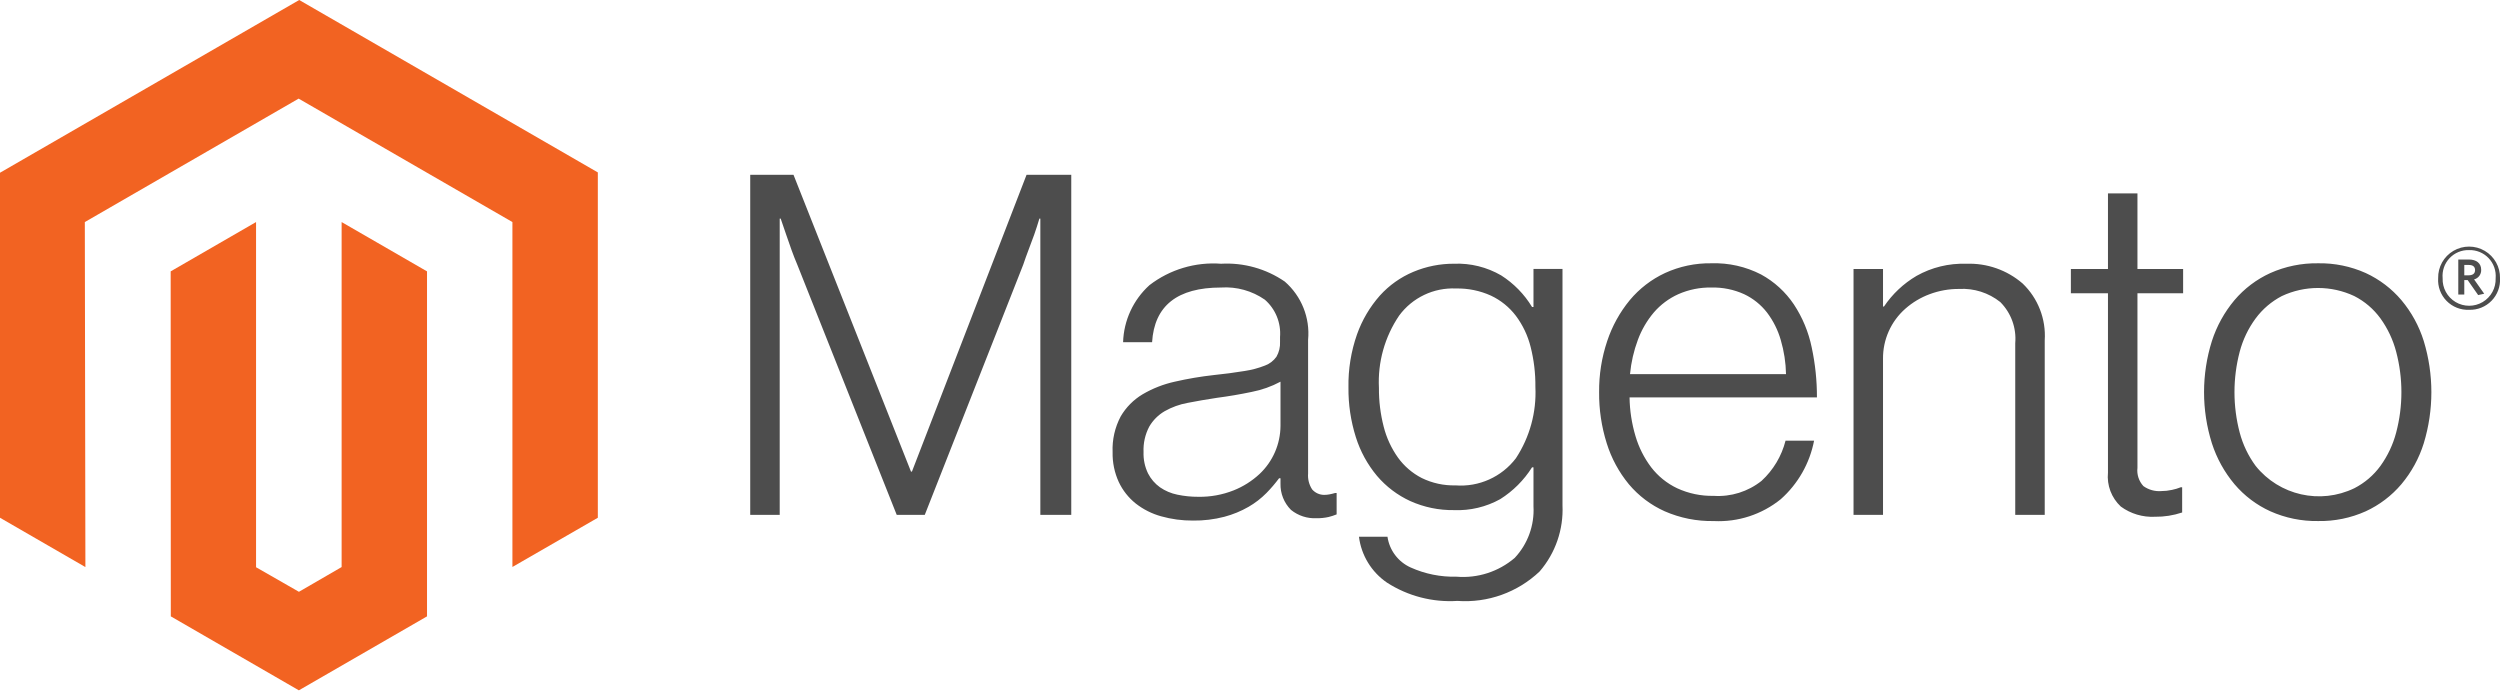
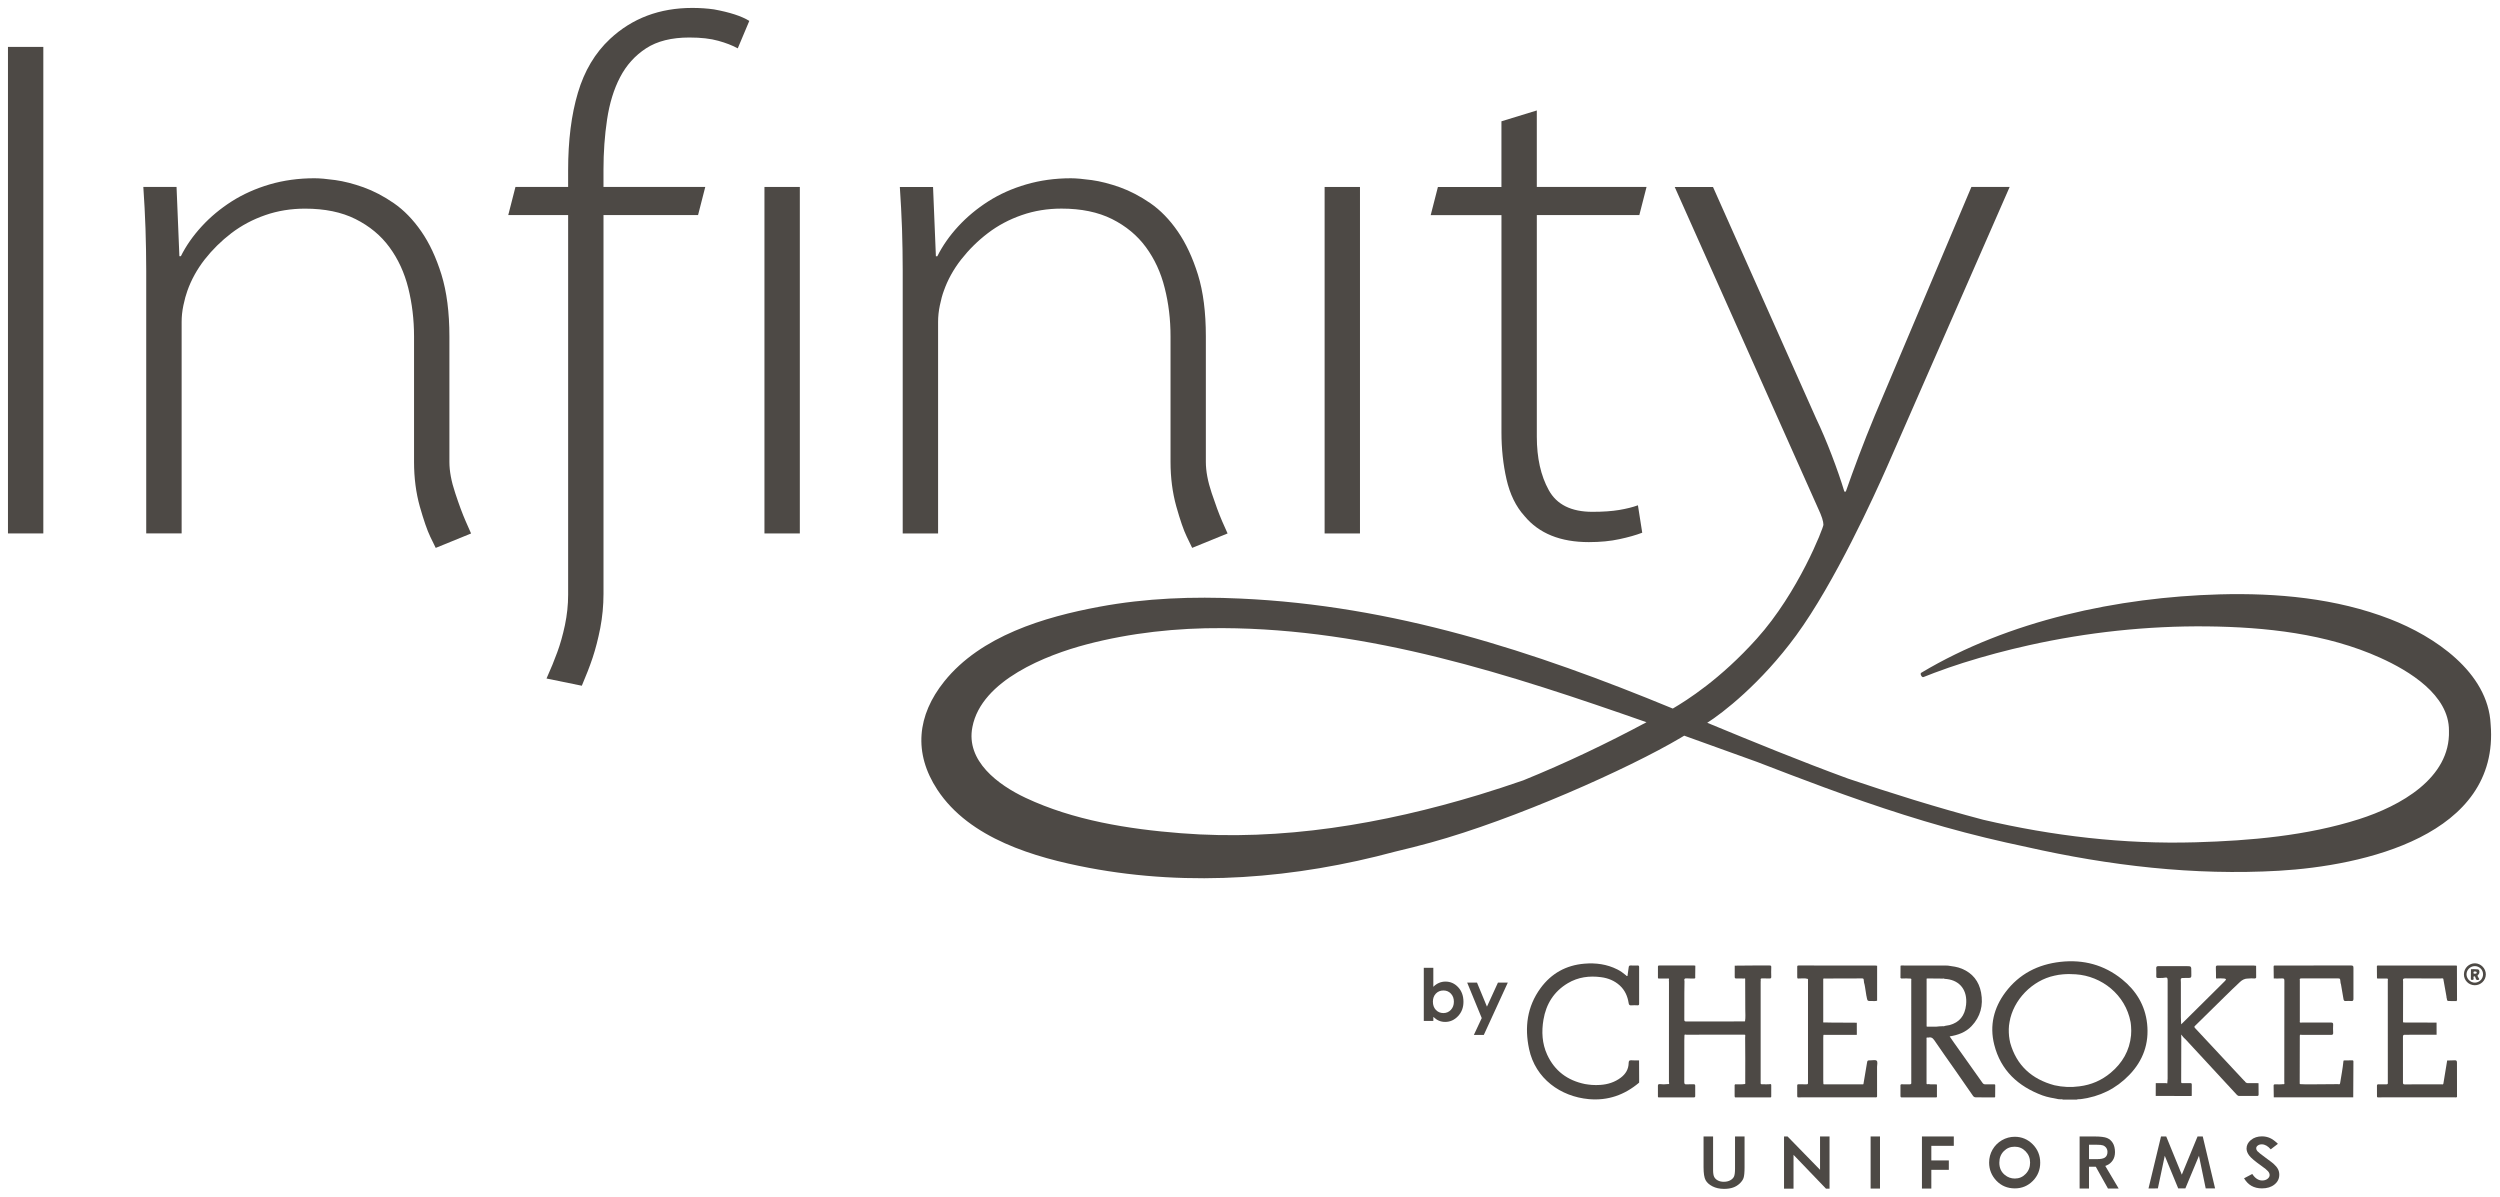
- <svg xmlns="http://www.w3.org/2000/svg" id="Layer_1" viewBox="0 0 179.073 50">
-   <style>.st0{fill:#f26322}.st1{fill:#4d4d4d}</style>
-   <path class="st0" d="M21.432 0L0 12.373v24.713l6.117 3.533-.041-24.713 15.315-8.842 15.313 8.842v24.706l6.118-3.526V12.35z" />
-   <path class="st0" d="M24.47 40.618l-3.058 1.772-3.071-1.759V15.906l-6.116 3.532.01 24.712 9.172 5.298 9.18-5.298V19.438l-6.117-3.532z" />
-   <path class="st1" d="M56.838 12.522l8.415 21.258h.068l8.21-21.258h3.203V36.88h-2.215V15.656h-.068c-.114.386-.239.772-.374 1.158-.115.318-.246.67-.393 1.055-.147.387-.278.75-.391 1.09l-7.052 17.919h-2.01L57.11 18.96a19.913 19.913 0 0 1-.408-1.039 43.558 43.558 0 0 1-.375-1.073 68.067 68.067 0 0 0-.408-1.192h-.069v21.223h-2.112V12.522h3.1zM83.17 36.982a5.205 5.205 0 0 1-1.823-.92 4.327 4.327 0 0 1-1.209-1.533 4.881 4.881 0 0 1-.443-2.145 5.018 5.018 0 0 1 .579-2.556 4.472 4.472 0 0 1 1.568-1.584 7.927 7.927 0 0 1 2.299-.903 24.732 24.732 0 0 1 2.811-.477 36 36 0 0 0 2.198-.29 6.689 6.689 0 0 0 1.465-.392c.329-.123.614-.343.817-.63.187-.325.276-.698.256-1.073v-.34a3.212 3.212 0 0 0-1.09-2.674 4.93 4.93 0 0 0-3.134-.87c-3.135 0-4.781 1.306-4.941 3.918h-2.077a5.748 5.748 0 0 1 1.891-4.089 7.5 7.5 0 0 1 5.127-1.533 7.335 7.335 0 0 1 4.564 1.278 4.923 4.923 0 0 1 1.67 4.173v9.573c-.034.402.069.804.29 1.141.219.251.536.394.868.392.12-.001.24-.012.358-.034.124-.022.266-.057.425-.102h.103v1.533c-.188.077-.382.14-.58.188-.28.062-.566.091-.852.086a2.694 2.694 0 0 1-1.839-.597 2.575 2.575 0 0 1-.75-1.891v-.374h-.102c-.277.372-.578.725-.903 1.056-.38.385-.81.717-1.278.988a7.14 7.14 0 0 1-1.737.715 8.443 8.443 0 0 1-2.249.272 8.186 8.186 0 0 1-2.282-.306m5.195-1.857a5.971 5.971 0 0 0 1.857-1.175 4.767 4.767 0 0 0 1.499-3.441V27.34a7.295 7.295 0 0 1-2.061.732 33.21 33.21 0 0 1-2.504.426c-.749.114-1.441.233-2.077.358a5.237 5.237 0 0 0-1.652.596 3.055 3.055 0 0 0-1.108 1.107 3.579 3.579 0 0 0-.408 1.824c-.018.53.093 1.056.324 1.533.201.392.493.73.851.987a3.35 3.35 0 0 0 1.244.529c.493.104.995.155 1.499.153a6.555 6.555 0 0 0 2.536-.46M99.35 41.734a4.687 4.687 0 0 1-2.009-3.287h2.043c.14.966.763 1.794 1.652 2.197a7.522 7.522 0 0 0 3.288.664 5.688 5.688 0 0 0 4.173-1.345 4.997 4.997 0 0 0 1.345-3.697v-2.793h-.102a7.293 7.293 0 0 1-2.283 2.282 6.297 6.297 0 0 1-3.304.784 7.375 7.375 0 0 1-3.135-.647 6.921 6.921 0 0 1-2.385-1.806 8.095 8.095 0 0 1-1.516-2.777 11.429 11.429 0 0 1-.528-3.56 10.89 10.89 0 0 1 .613-3.799 8.483 8.483 0 0 1 1.636-2.777 6.75 6.75 0 0 1 2.402-1.703 7.45 7.45 0 0 1 2.913-.58 6.234 6.234 0 0 1 3.372.835 6.938 6.938 0 0 1 2.215 2.265h.102v-2.725h2.078v16.931a6.78 6.78 0 0 1-1.636 4.735 7.751 7.751 0 0 1-5.893 2.112 8.337 8.337 0 0 1-5.041-1.309m9.232-8.908a8.565 8.565 0 0 0 1.397-5.11 11.22 11.22 0 0 0-.34-2.862 6.239 6.239 0 0 0-1.056-2.231 4.828 4.828 0 0 0-1.789-1.448 5.772 5.772 0 0 0-2.503-.511 4.782 4.782 0 0 0-4.071 1.941 8.464 8.464 0 0 0-1.448 5.179c-.008.936.107 1.87.34 2.777a6.64 6.64 0 0 0 1.022 2.214 4.81 4.81 0 0 0 1.703 1.465 5.208 5.208 0 0 0 2.42.528 4.967 4.967 0 0 0 4.325-1.942M119.244 36.624a7.19 7.19 0 0 1-2.572-1.941 8.66 8.66 0 0 1-1.583-2.93 11.839 11.839 0 0 1-.546-3.662 11.179 11.179 0 0 1 .58-3.663 9.138 9.138 0 0 1 1.617-2.929 7.307 7.307 0 0 1 2.522-1.942 7.684 7.684 0 0 1 3.321-.698 7.275 7.275 0 0 1 3.56.8 6.678 6.678 0 0 1 2.351 2.146 8.806 8.806 0 0 1 1.278 3.083 16.87 16.87 0 0 1 .374 3.577h-13.422c.013.941.157 1.875.426 2.777a6.968 6.968 0 0 0 1.124 2.231 5.108 5.108 0 0 0 1.857 1.499 5.948 5.948 0 0 0 2.623.546 4.985 4.985 0 0 0 3.424-1.074 5.875 5.875 0 0 0 1.719-2.878h2.044a7.51 7.51 0 0 1-2.385 4.19 7.072 7.072 0 0 1-4.803 1.567 8.386 8.386 0 0 1-3.509-.699m8.312-12.264a5.986 5.986 0 0 0-.988-1.976 4.525 4.525 0 0 0-1.635-1.311 5.362 5.362 0 0 0-2.351-.478 5.623 5.623 0 0 0-2.368.478 5.064 5.064 0 0 0-1.754 1.311 6.566 6.566 0 0 0-1.141 1.96 9.615 9.615 0 0 0-.562 2.453h11.174a9.268 9.268 0 0 0-.375-2.437M134.879 19.267v2.691h.068a7.237 7.237 0 0 1 2.333-2.197 6.798 6.798 0 0 1 3.561-.868 5.834 5.834 0 0 1 4.037 1.413 5.174 5.174 0 0 1 1.584 4.071V36.88h-2.112V24.581a3.716 3.716 0 0 0-1.073-2.947 4.334 4.334 0 0 0-2.948-.937 5.896 5.896 0 0 0-2.111.375 5.558 5.558 0 0 0-1.738 1.039 4.717 4.717 0 0 0-1.601 3.593V36.88h-2.112V19.267h2.112zM151.912 36.284a2.934 2.934 0 0 1-.92-2.436V21.005h-2.657v-1.738h2.657v-5.416h2.112v5.416h3.271v1.738h-3.271v12.502a1.65 1.65 0 0 0 .426 1.312c.371.265.823.391 1.277.357.258-.001.515-.029.766-.085.215-.043.426-.106.63-.188h.103v1.806a5.907 5.907 0 0 1-1.942.306 3.819 3.819 0 0 1-2.452-.731M162.625 36.624a7.368 7.368 0 0 1-2.571-1.942 8.732 8.732 0 0 1-1.618-2.929 12.217 12.217 0 0 1 0-7.324 8.744 8.744 0 0 1 1.618-2.93 7.386 7.386 0 0 1 2.571-1.942 8.106 8.106 0 0 1 3.424-.698 7.989 7.989 0 0 1 3.406.698 7.424 7.424 0 0 1 2.556 1.942 8.504 8.504 0 0 1 1.601 2.93 12.57 12.57 0 0 1 0 7.324 8.5 8.5 0 0 1-1.601 2.929 7.415 7.415 0 0 1-2.556 1.942 7.959 7.959 0 0 1-3.406.698 8.075 8.075 0 0 1-3.424-.698m6.013-1.652a5.308 5.308 0 0 0 1.873-1.601 7.215 7.215 0 0 0 1.124-2.385 11.348 11.348 0 0 0 0-5.792 7.215 7.215 0 0 0-1.124-2.385 5.289 5.289 0 0 0-1.873-1.601 6.109 6.109 0 0 0-5.195 0 5.497 5.497 0 0 0-1.874 1.601 7.046 7.046 0 0 0-1.141 2.385 11.392 11.392 0 0 0 0 5.792c.227.86.614 1.669 1.141 2.385a5.817 5.817 0 0 0 7.069 1.601M176.856 22.191a2.128 2.128 0 0 1-2.213-2.265 2.216 2.216 0 1 1 4.431 0 2.146 2.146 0 0 1-2.218 2.265m0-4.277a1.845 1.845 0 0 0-1.892 2.012 1.9 1.9 0 1 0 3.797 0 1.854 1.854 0 0 0-1.905-2.012m.653 3.222l-.751-1.073h-.243v1.035h-.43v-2.509h.763c.526 0 .877.264.877.732a.681.681 0 0 1-.508.693l.724 1.025-.432.097zm-.661-2.157h-.333v.741h.312c.283 0 .46-.117.46-.371.001-.244-.158-.37-.439-.37" />
+ <svg xmlns="http://www.w3.org/2000/svg" version="1.1" id="Layer_1" x="0px" y="0px" width="188px" height="90px" viewBox="0 0 188 90" enable-background="new 0 0 188 90" xml:space="preserve">
+   <g>
+     <g>
+       <path fill="#4D4945" d="M187.296,54.463c-0.186-3.937-4.262-6.627-7.551-7.903c-4.065-1.579-8.519-1.981-12.849-1.863    c-7.6,0.214-15.824,1.948-22.42,5.896c-0.119,0.07,0.046,0.374,0.167,0.323c0.27-0.113,0.545-0.217,0.822-0.32    c0.712-0.271,1.437-0.515,2.169-0.751c1.631-0.516,3.282-0.954,4.953-1.326c4.389-0.976,8.89-1.46,13.388-1.415    c4.386,0.05,8.987,0.538,13.022,2.362c2.137,0.965,5.189,2.787,5.165,5.487c0.112,3.584-3.693,5.669-6.76,6.648    c-3.935,1.253-8.177,1.62-12.281,1.739c-5.434,0.159-10.759-0.477-15.98-1.694c-3.509-0.925-7.04-2.032-10.175-3.098    c-3.556-1.303-7.072-2.742-10.582-4.195c1.125-0.708,4.039-2.95,6.688-6.571c2.903-3.968,5.918-10.599,6.827-12.662l9.227-21.061    h-2.877l-7.273,17.207c-0.433,1.048-0.833,2.055-1.194,3.014c-0.36,0.96-0.687,1.853-0.977,2.688h-0.109    c-0.252-0.835-0.57-1.749-0.95-2.742c-0.38-0.992-0.77-1.911-1.167-2.742l-7.762-17.424h-2.879l10.801,24.209    c0.256,0.543,0.382,0.94,0.382,1.196c0,0.217-1.875,5.08-5.007,8.56c-2.755,3.068-5.276,4.642-6.32,5.259    c-10.48-4.326-20.999-7.756-32.541-8.273c-3.545-0.164-7.086-0.035-10.583,0.617c-4.147,0.77-8.91,2.187-11.661,5.615    c-2.047,2.554-2.332,5.386-0.518,8.147c2.414,3.674,7.318,5.099,11.393,5.871c7.656,1.448,15.54,0.801,23.028-1.218    c0.903-0.212,1.799-0.439,2.686-0.684c6.3-1.735,14.847-5.544,18.766-7.864c0.086-0.05,0.182-0.11,0.289-0.173    c0,0,3.787,1.359,5.485,1.977c1.678,0.646,3.352,1.291,5.041,1.911c3.976,1.464,8.002,2.786,12.123,3.783    c1.033,0.253,2.067,0.481,3.106,0.702c6.219,1.404,12.576,2.156,18.973,1.785C177.689,65.113,188,62.853,187.296,54.463     M111.239,59.763c-7.261,2.203-14.853,3.499-22.455,2.894c-3.94-0.31-8.054-0.963-11.66-2.66    c-2.052-0.967-4.509-2.769-3.999-5.326c0.675-3.53,5.605-5.427,8.569-6.209c3.329-0.877,6.801-1.248,10.241-1.227    c11.099,0.049,21.562,3.466,31.882,7.076c-2.965,1.588-6.068,3.072-9.267,4.371C113.455,59.061,112.352,59.424,111.239,59.763" />
+       <rect x="0.599" y="3.527" fill="#4D4945" width="2.659" height="36.587" />
+       <path fill="#4D4945" d="M34.231,37.073c-0.291-0.866-0.436-1.646-0.436-2.336v-9.439c0-1.811-0.201-3.359-0.595-4.642    c-0.399-1.285-0.906-2.371-1.521-3.257c-0.617-0.889-1.303-1.594-2.063-2.12c-0.758-0.523-1.523-0.921-2.282-1.195    c-0.76-0.27-1.466-0.45-2.116-0.542c-0.652-0.09-1.177-0.137-1.573-0.137c-1.193,0-2.316,0.156-3.366,0.462    c-1.05,0.31-2,0.735-2.85,1.274c-0.853,0.546-1.604,1.168-2.253,1.875c-0.651,0.705-1.178,1.457-1.576,2.252h-0.11l-0.214-5.212    h-2.498c0.073,1.051,0.128,2.102,0.164,3.147c0.032,1.051,0.054,2.098,0.054,3.148v19.761h2.663V24.209    c0-0.398,0.041-0.813,0.132-1.246c0.091-0.437,0.193-0.798,0.297-1.088c0.294-0.831,0.726-1.619,1.304-2.362    c0.58-0.739,1.251-1.4,2.008-1.98c0.762-0.579,1.61-1.031,2.553-1.357c0.94-0.327,1.936-0.486,2.986-0.486    c1.481,0,2.75,0.259,3.798,0.785c1.051,0.527,1.903,1.23,2.551,2.117c0.653,0.89,1.124,1.912,1.413,3.066    c0.288,1.16,0.435,2.372,0.435,3.642v9.439c0,1.197,0.145,2.315,0.431,3.342c0.293,1.03,0.555,1.792,0.788,2.278    c0.236,0.491,0.373,0.773,0.411,0.843l2.659-1.085c-0.036-0.073-0.17-0.38-0.407-0.923C34.778,38.649,34.518,37.943,34.231,37.073    " />
+       <path fill="#4D4945" d="M52.902,0.624c-0.275-0.019-0.554-0.028-0.84-0.028c-2.465,0-4.527,0.78-6.19,2.333    c-1.123,1.05-1.926,2.4-2.414,4.048c-0.491,1.645-0.735,3.587-0.735,5.835v1.247h-3.961l-0.542,2.116h4.504v28.553    c0,0.763-0.083,1.52-0.24,2.279c-0.163,0.762-0.355,1.44-0.574,2.035c-0.216,0.599-0.487,1.257-0.812,1.982l2.655,0.543    c0.324-0.759,0.6-1.465,0.817-2.117c0.216-0.651,0.406-1.392,0.571-2.223c0.158-0.835,0.242-1.687,0.242-2.554v-28.5h7.111    l0.542-2.116h-7.654v-1.305c0-1.299,0.089-2.556,0.271-3.771c0.182-1.21,0.505-2.27,0.977-3.173    c0.47-0.905,1.122-1.63,1.955-2.173c0.832-0.543,1.919-0.814,3.255-0.814c0.873,0,1.594,0.083,2.172,0.246    c0.58,0.16,1.066,0.349,1.467,0.569l0.869-2.064c-0.582-0.361-1.466-0.648-2.662-0.867C53.436,0.669,53.171,0.643,52.902,0.624" />
+       <rect x="57.487" y="14.059" fill="#4D4945" width="2.66" height="26.056" />
+       <path fill="#4D4945" d="M70.544,40.115V24.209c0-0.398,0.042-0.813,0.133-1.247c0.089-0.436,0.188-0.796,0.298-1.089    c0.29-0.828,0.726-1.619,1.307-2.362c0.579-0.738,1.244-1.398,2.007-1.979c0.76-0.579,1.608-1.031,2.55-1.357    c0.938-0.327,1.936-0.488,2.985-0.488c1.484,0,2.749,0.262,3.8,0.785c1.05,0.528,1.9,1.231,2.552,2.12    c0.651,0.89,1.123,1.908,1.41,3.066c0.295,1.158,0.438,2.372,0.438,3.637v9.442c0,1.196,0.146,2.312,0.432,3.341    c0.29,1.029,0.551,1.793,0.788,2.279c0.234,0.491,0.37,0.771,0.407,0.843l2.663-1.085c-0.038-0.073-0.175-0.38-0.411-0.923    c-0.235-0.543-0.497-1.249-0.786-2.119c-0.291-0.867-0.437-1.646-0.437-2.336v-9.442c0-1.808-0.196-3.357-0.593-4.639    c-0.401-1.284-0.909-2.37-1.522-3.257c-0.612-0.888-1.3-1.594-2.061-2.121c-0.762-0.521-1.52-0.92-2.281-1.192    c-0.761-0.271-1.467-0.451-2.12-0.543c-0.65-0.087-1.172-0.137-1.573-0.137c-1.192,0-2.314,0.156-3.363,0.463    c-1.05,0.306-2.002,0.732-2.852,1.275c-0.85,0.543-1.6,1.168-2.252,1.873c-0.65,0.704-1.179,1.458-1.576,2.254h-0.108    l-0.214-5.211h-2.497c0.072,1.049,0.125,2.099,0.164,3.145c0.032,1.051,0.052,2.101,0.052,3.151v19.76H70.544z" />
+       <rect x="99.611" y="14.06" fill="#4D4945" width="2.659" height="26.056" />
+       <path fill="#4D4945" d="M112.91,16.175v16.342c0,1.227,0.125,2.405,0.379,3.522c0.254,1.124,0.705,2.05,1.357,2.771    c1.089,1.307,2.698,1.957,4.834,1.957c0.867,0,1.633-0.076,2.305-0.223c0.669-0.142,1.238-0.305,1.711-0.484l-0.324-2.062    c-0.4,0.146-0.87,0.261-1.415,0.353c-0.542,0.09-1.212,0.138-2.008,0.138c-1.59,0-2.685-0.543-3.283-1.634    c-0.6-1.083-0.897-2.424-0.897-4.014V16.175h7.708l0.543-2.116h-8.252V8.306l-2.66,0.816v4.938h-4.777l-0.542,2.116h3.366H112.91z    " />
+     </g>
+     <g>
+       <g>
+         <g>
+           <path fill="#4D4945" d="M107.786,72.777v1.431c0.131-0.131,0.272-0.229,0.424-0.293c0.152-0.066,0.314-0.1,0.488-0.1      c0.376,0,0.696,0.143,0.959,0.427c0.263,0.285,0.395,0.649,0.395,1.097c0,0.428-0.136,0.786-0.408,1.075      c-0.272,0.288-0.594,0.434-0.967,0.434c-0.166,0-0.32-0.029-0.464-0.089c-0.143-0.061-0.285-0.157-0.426-0.29v0.303h-0.718      v-3.994H107.786z M108.547,74.484c-0.229,0-0.417,0.077-0.568,0.232c-0.149,0.156-0.225,0.359-0.225,0.608      c0,0.257,0.075,0.465,0.225,0.623c0.151,0.157,0.339,0.236,0.568,0.236c0.22,0,0.406-0.081,0.558-0.24      c0.151-0.161,0.227-0.367,0.227-0.614c0-0.248-0.074-0.45-0.224-0.608C108.96,74.562,108.772,74.484,108.547,74.484z" />
+           <path fill="#4D4945" d="M110.331,73.891h0.739l0.749,1.809l0.827-1.809h0.741l-1.805,3.937h-0.748l0.593-1.269L110.331,73.891z" />
+         </g>
+       </g>
+       <g>
+         <path fill="#4D4945" d="M133.063,72.604c-0.403,0.005-0.805,0-1.208,0.001c-0.468,0.003-0.936,0.008-1.403,0.012     c0.001,0.278,0.005,0.557-0.001,0.835c-0.003,0.1,0.025,0.133,0.126,0.129c0.172-0.007,0.343,0.001,0.516,0.004     c0.012,0,0.025,0,0.037,0c0.048,0.001,0.124-0.043,0.108,0.065l0,0c0,0.023,0,0.048-0.001,0.071     c0.003,0.733,0.01,1.467,0.008,2.2c0,0.287,0.028,0.577-0.017,0.863c-0.024,0.04-0.062,0.027-0.095,0.027     c-1.446,0-2.892,0-4.337,0.005c-0.135,0-0.136-0.065-0.136-0.165c0.003-0.664,0.001-1.327,0.003-1.991     c0.001-0.288,0.007-0.578,0.011-0.869c-0.043-0.16-0.001-0.233,0.185-0.217c0.187,0.018,0.377,0.009,0.566,0.01     c0.088-0.021,0.053-0.092,0.055-0.145c0.006-0.273,0.007-0.545,0.009-0.817c-0.028-0.006-0.056-0.017-0.084-0.017     c-0.874,0-1.75,0.003-2.624-0.001c-0.096-0.001-0.104,0.039-0.104,0.114c0.002,0.254,0,0.509,0,0.764     c0,0.039-0.009,0.084,0.044,0.103c0.224-0.001,0.448-0.001,0.672-0.001l0,0c0.139-0.033,0.123,0.053,0.106,0.137     c0.003,0.043,0.008,0.083,0.008,0.124c0,2.504,0,5.01-0.003,7.514c0,0.055,0.079,0.188-0.091,0.164c0,0,0,0-0.001,0h0.001     c-0.203,0.028-0.406,0.029-0.609,0l-0.006,0.008l-0.008-0.004c-0.089,0-0.117,0.044-0.115,0.132     c0.005,0.253,0.001,0.507,0.001,0.761c0,0.039-0.01,0.085,0.042,0.104c0.89,0,1.779,0,2.669,0c0.092,0,0.095-0.059,0.093-0.131     c-0.004-0.243-0.007-0.485,0-0.729c0.004-0.106-0.033-0.131-0.133-0.127c-0.171,0.008-0.344-0.008-0.514,0.006     c-0.142,0.011-0.177-0.038-0.176-0.178c0.006-1.04,0.003-2.083,0.003-3.125c0-0.118,0.007-0.236,0.01-0.354l0,0     c-0.006-0.137,0.101-0.074,0.152-0.075c0.6-0.006,1.198-0.003,1.796-0.003c0.807,0,1.613-0.001,2.419,0     c0.235,0.002,0.216-0.037,0.198,0.223c0,0.012,0,0.023,0,0.034c0.003,0.517,0.008,1.03,0.009,1.546     c0.001,0.586,0.002,1.174-0.002,1.76c0,0.056,0.048,0.155-0.079,0.154c-0.188,0.032-0.378,0.004-0.567,0.016     c-0.054,0.003-0.123-0.027-0.152,0.053c0,0.271,0,0.545,0,0.817c0.015,0.036-0.011,0.091,0.042,0.112     c0.889,0,1.779,0,2.668,0.001c0.044-0.014,0.043-0.051,0.043-0.086c0-0.27,0-0.538,0.001-0.809c0-0.041,0.001-0.083-0.044-0.106     c-0.217,0.032-0.438,0.01-0.656,0.014c-0.081,0.003-0.103-0.036-0.097-0.108c0.002-0.023,0-0.047,0-0.071     c0-2.504,0-5.009,0-7.513c0-0.041,0.005-0.081,0.008-0.124c-0.024-0.097-0.012-0.152,0.114-0.146     c0.183,0.011,0.367-0.004,0.55,0.006c0.104,0.004,0.127-0.032,0.125-0.131c-0.007-0.236-0.009-0.474,0.001-0.71     C133.208,72.626,133.168,72.603,133.063,72.604z" />
+         <path fill="#4D4945" d="M159.572,73.638c-1.352-1.088-2.906-1.496-4.621-1.307c-1.691,0.188-3.104,0.905-4.138,2.281     c-0.884,1.178-1.208,2.508-0.848,3.942c0.487,1.941,1.798,3.142,3.633,3.823c0.384,0.141,0.789,0.198,1.187,0.279     c0.056,0.004,0.114,0.008,0.171,0.012c0.064-0.008,0.128-0.007,0.189,0.021c0.339,0.001,0.679,0.001,1.018,0.003     c0.101-0.046,0.21-0.024,0.314-0.038c1.426-0.183,2.646-0.78,3.644-1.817c1.041-1.079,1.503-2.369,1.342-3.857     C161.314,75.604,160.642,74.5,159.572,73.638z M160.255,77.854c-0.111,1.158-0.652,2.084-1.534,2.822     c-0.68,0.567-1.46,0.906-2.341,1.015l0,0c-0.635,0.09-1.267,0.061-1.892-0.08c-1.692-0.458-2.842-1.48-3.322-3.195     c-0.044-0.158-0.057-0.326-0.084-0.489c-0.034-0.358-0.035-0.715,0.035-1.069c0.277-1.665,1.705-3.137,3.385-3.49     c0.208-0.045,0.417-0.086,0.63-0.098c0.321-0.029,0.643-0.025,0.964-0.002c1.944,0.128,3.743,1.528,4.124,3.595     c0.02,0.104,0.024,0.211,0.035,0.315C160.273,77.402,160.275,77.627,160.255,77.854z" />
+         <path fill="#4D4945" d="M149.936,81.541c-0.213-0.002-0.427-0.006-0.64,0.001c-0.101,0.003-0.16-0.036-0.217-0.117     c-0.721-1.021-1.446-2.038-2.169-3.058c-0.098-0.139-0.192-0.278-0.296-0.429c0.635-0.103,1.203-0.308,1.642-0.769     c0.678-0.712,0.899-1.569,0.722-2.524c-0.158-0.849-0.637-1.462-1.446-1.798c-0.336-0.14-0.696-0.184-1.053-0.234     c-0.072-0.001-0.144-0.004-0.215-0.005l0,0l0,0c-1.027-0.002-2.053-0.003-3.08-0.002c-0.088,0-0.178-0.015-0.264,0.017     c-0.002,0.306-0.003,0.614-0.005,0.921c0.025,0.013,0.05,0.027,0.074,0.041c0.237-0.008,0.475-0.016,0.712,0.006     c0.053,0.042,0.025,0.098,0.025,0.148c0.002,2.543,0.002,5.087,0.002,7.63c0,0.012,0,0.024,0.001,0.034     c0.019,0.116-0.042,0.142-0.144,0.139c-0.171-0.005-0.343-0.003-0.516-0.003c-0.057,0-0.121-0.019-0.154,0.055     c0,0.283,0,0.568,0,0.852c0.007,0.043,0.027,0.074,0.075,0.079c0.877,0,1.755,0,2.632,0l0,0c0.061-0.044,0.035-0.106,0.035-0.161     c0.002-0.27,0.001-0.539,0.001-0.808c-0.205-0.043-0.417,0.017-0.622-0.032l0,0l0,0c-0.018,0.001-0.036,0.003-0.054,0.003     c-0.121,0.041-0.106-0.046-0.106-0.116c0-0.396,0-0.793,0-1.19c0-0.687,0-1.372,0.001-2.059c0-0.066-0.039-0.176,0.105-0.134     c0.202-0.05,0.341-0.004,0.471,0.188c0.501,0.745,1.028,1.475,1.543,2.213c0.46,0.659,0.917,1.321,1.376,1.982     c0.057,0.082,0.13,0.11,0.236,0.11c0.464-0.006,0.929,0.001,1.395,0.003c0.011-0.013,0.032-0.024,0.032-0.037     c0.003-0.29,0.003-0.581,0.007-0.871C150.044,81.531,149.989,81.541,149.936,81.541z M146.273,77.144     c-0.058,0.035-0.121,0.037-0.187,0.027c-0.08,0.004-0.159,0.006-0.238,0.01c-0.304,0.05-0.61,0.013-0.915,0.024     c-0.051,0.003-0.06-0.024-0.053-0.064c0-0.048,0.001-0.096,0.001-0.143c0-1.091,0-2.184,0-3.276c0-0.023,0-0.048,0-0.07     c-0.019-0.077,0.033-0.073,0.081-0.073c0.375,0.004,0.75,0.007,1.126,0.011c0.05-0.008,0.1-0.012,0.144,0.02l0,0     c0.058,0.004,0.117,0.01,0.174,0.014c1.005,0.122,1.556,0.87,1.444,1.931c-0.088,0.835-0.509,1.332-1.239,1.53     C146.502,77.111,146.387,77.123,146.273,77.144z" />
+         <path fill="#4D4945" d="M169.099,81.454c-0.131,0.004-0.229-0.026-0.289-0.146c-0.019-0.015-0.039-0.027-0.054-0.044     c-1.229-1.318-2.457-2.64-3.689-3.954c-0.09-0.096-0.038-0.133,0.024-0.191c0.736-0.725,1.47-1.449,2.208-2.171     c0.381-0.374,0.763-0.748,1.153-1.109c0.166-0.156,0.368-0.26,0.607-0.253c0.166-0.018,0.331-0.018,0.497-0.004     c0.047-0.008,0.093-0.019,0.108-0.073c-0.002-0.294-0.004-0.588-0.005-0.881c-0.053-0.007-0.105-0.018-0.158-0.018     c-0.904-0.001-1.808,0.002-2.712-0.004c-0.122,0-0.163,0.026-0.157,0.156c0.013,0.27,0.009,0.541,0.013,0.812l0,0h0.017     l0.014,0.008c0.201-0.017,0.402-0.011,0.602,0.004l0,0c0.145,0.036,0.154,0.068,0.022,0.2c-0.404,0.407-0.813,0.809-1.221,1.213     c-0.646,0.643-1.402,1.386-2.047,2.027c-0.01,0.058-0.029-0.403-0.03-0.557c-0.002-0.848,0-1.696,0-2.544     c0-0.024,0-0.047-0.001-0.072c-0.022-0.31-0.022-0.31,0.294-0.31c0.585-0.002,0.484,0.042,0.491-0.494     c0.004-0.396,0-0.396-0.389-0.396c-0.688,0-1.376,0.003-2.064-0.002c-0.136-0.002-0.194,0.034-0.185,0.179     c0.012,0.194,0.005,0.392,0.003,0.587c-0.002,0.092,0.034,0.132,0.125,0.127c0.166-0.011,0.33,0.016,0.497-0.021     c0.181-0.04,0.233,0.007,0.233,0.187c0,2.468,0,4.934-0.001,7.403c0,0.107-0.008,0.216-0.021,0.323     c-0.009,0.076-0.056,0.018-0.086,0.015c-0.261,0-0.523,0-0.784,0.001l0,0l0,0c-0.001,0.319-0.002,0.64-0.004,0.96     c0.88,0.003,1.76,0.007,2.642,0.009c0.022-0.005,0.045-0.009,0.068-0.012c0-0.279-0.004-0.558,0.002-0.837     c0.002-0.093-0.026-0.125-0.12-0.121c-0.19,0.005-0.38,0.001-0.57,0.003c-0.063,0-0.108,0-0.108-0.092     c0.005-1.098,0.007-2.194,0.009-3.292c-0.003-0.011-0.008-0.019-0.01-0.029c0-0.004,0.007-0.008,0.01-0.013     c-0.002-0.061-0.006-0.119-0.011-0.232c0.089,0.106,0.143,0.171,0.196,0.235c0.042,0.039,0.089,0.076,0.128,0.12     c1.288,1.39,2.575,2.782,3.86,4.174c0.056,0.062,0.109,0.092,0.197,0.091c0.438-0.004,0.876-0.004,1.315,0     c0.099,0.003,0.132-0.022,0.129-0.127c-0.008-0.277-0.005-0.556-0.006-0.834C169.593,81.454,169.345,81.444,169.099,81.454z" />
+         <path fill="#4D4945" d="M176.893,79.737c-0.195,0.004-0.39,0.003-0.585,0.006c-0.046,0-0.078-0.004-0.084,0.072     c-0.051,0.544-0.161,1.079-0.244,1.62c-0.018,0.113-0.065,0.119-0.152,0.092c-0.466,0.004-0.934,0.014-1.4,0.011     c-0.485-0.001-0.969,0.019-1.454-0.011l0,0c-0.039-0.009-0.036-0.04-0.036-0.069c0.003-1.178,0.005-2.355,0.007-3.532     c0-0.013,0-0.024,0-0.038c0.009-0.129,0.11-0.063,0.162-0.064c0.725-0.004,1.448-0.007,2.172,0     c0.139,0.003,0.184-0.032,0.175-0.172c-0.013-0.194-0.012-0.393-0.001-0.587c0.007-0.133-0.032-0.172-0.168-0.17     c-0.73,0.008-1.46,0.004-2.189,0.002c-0.073,0-0.187,0.04-0.149-0.112c0-0.996,0-1.993,0-2.989l0,0l0,0l0,0l0,0     c0-0.025,0-0.049,0-0.074c-0.024-0.1-0.006-0.146,0.117-0.146c0.925,0.006,1.851,0.005,2.776,0.002     c0.095-0.002,0.133,0.02,0.146,0.119c0.01,0.076,0.024,0.15,0.026,0.228l0,0c0.009,0.034,0.024,0.065,0.03,0.1     c0.064,0.368,0.129,0.733,0.188,1.103c0.017,0.11,0.06,0.161,0.18,0.15c0.13-0.011,0.262-0.013,0.391,0     c0.142,0.013,0.179-0.036,0.178-0.175c-0.006-0.771-0.006-1.543,0-2.316c0.002-0.149-0.04-0.183-0.186-0.183     c-1.875,0.004-3.751,0.003-5.626,0.003c-0.029,0-0.06,0.004-0.089,0c-0.079-0.009-0.103,0.026-0.102,0.103     c0.005,0.29,0.007,0.58,0.011,0.872c0.208,0,0.415,0.008,0.622-0.005c0.136-0.006,0.178,0.027,0.176,0.172     c-0.007,0.913-0.003,1.824-0.003,2.738c0,1.622,0,3.248-0.004,4.872c0,0.065,0.065,0.202-0.109,0.17     c-0.193,0.029-0.388,0.011-0.581,0.011c-0.086,0.001-0.114,0.029-0.112,0.112c0.007,0.288,0.008,0.579,0.012,0.868     c1.992,0.001,3.984,0.001,5.975,0.001c0.004-0.899,0.009-1.799,0.014-2.698C176.975,79.763,176.955,79.736,176.893,79.737z" />
+         <path fill="#4D4945" d="M135.264,72.605c-0.083,0-0.115,0.014-0.113,0.104c0.005,0.256,0.002,0.511,0.001,0.766     c0,0.056-0.004,0.109,0.074,0.11c0.239,0.006,0.481-0.044,0.718,0.027c0.032,0.035,0.017,0.079,0.017,0.118     c0,2.538,0,5.074,0,7.612c0,0.029-0.002,0.059,0,0.089c0.009,0.085-0.032,0.112-0.114,0.11c-0.196-0.004-0.392,0.002-0.587-0.004     c-0.083-0.001-0.112,0.021-0.11,0.11c0.007,0.254,0.003,0.51,0.001,0.764c0,0.057-0.002,0.109,0.075,0.112     c0.391-0.003,0.783-0.006,1.174-0.006c1.489-0.001,2.979-0.001,4.469,0c0.065,0,0.13,0.003,0.195,0.006     c0.113,0.001,0.092-0.08,0.092-0.148c-0.001-0.718,0.002-1.436-0.002-2.152c-0.001-0.158,0.069-0.367-0.031-0.459     c-0.086-0.079-0.293-0.024-0.447-0.027c-0.255-0.001-0.248,0.002-0.29,0.264c-0.078,0.495-0.166,0.989-0.25,1.485l0,0l0,0     c0.003,0.062-0.039,0.058-0.083,0.058c-0.963,0-1.928,0-2.891,0c-0.014,0-0.027-0.017-0.042-0.024l0,0     c-0.004-0.088-0.011-0.177-0.011-0.265c0-1.07,0-2.14,0-3.21c0-0.063,0.006-0.129,0.009-0.192     c0.021-0.059,0.071-0.031,0.105-0.031c0.792-0.001,1.585,0,2.378,0.002c0.011-0.006,0.022-0.01,0.033-0.015     c-0.001-0.301-0.001-0.601-0.002-0.901l0,0l0,0c-0.64-0.002-1.279-0.006-1.918-0.011c-0.142-0.001-0.284-0.005-0.426-0.008     c-0.025,0-0.05,0-0.075,0l0,0l0,0c-0.141,0.039-0.105-0.067-0.105-0.134c-0.001-0.646-0.001-1.29-0.001-1.934     c0-0.374,0-0.747,0-1.12c-0.001-0.075-0.007-0.149,0.108-0.116c0.012,0,0.024,0,0.037,0c0.925-0.003,1.85-0.003,2.773-0.008     c0.08,0,0.122,0.018,0.126,0.101c0.004,0.07,0.017,0.142,0.025,0.212l0,0c0.068,0.224,0.088,0.458,0.129,0.688     c0.018,0.117,0.037,0.234,0.055,0.351c0.025,0.021,0.022,0.049,0.017,0.075c0.059,0.271,0.059,0.276,0.342,0.271     c0.147-0.003,0.296,0.025,0.44-0.022l0,0c0-0.877,0.001-1.751,0.001-2.628c-0.045-0.006-0.091-0.017-0.137-0.017     C139.106,72.605,137.185,72.606,135.264,72.605z" />
+         <path fill="#4D4945" d="M184.639,72.606c-1.92-0.001-3.84-0.001-5.76,0c-0.049,0-0.111-0.02-0.138,0.049     c0.003,0.306,0.006,0.611,0.008,0.916c0.022,0.004,0.045,0.01,0.069,0.014c0.236,0.001,0.474,0.001,0.71,0.001     c0.073,0.04,0.034,0.106,0.034,0.158c0.002,2.532,0.002,5.064,0.002,7.597c0,0.023-0.002,0.047,0.001,0.069     c0.015,0.1-0.023,0.136-0.126,0.134c-0.189-0.009-0.38,0.002-0.569-0.005c-0.091-0.001-0.125,0.024-0.123,0.119     c0.006,0.25,0.001,0.499,0.002,0.747c0,0.053-0.012,0.112,0.067,0.119c0.261-0.003,0.521-0.006,0.782-0.006     c1.634-0.001,3.267-0.001,4.9,0c0.065,0,0.13,0.004,0.195,0.006c0.027-0.01,0.062-0.007,0.074-0.043     c-0.003-0.854-0.008-1.707-0.003-2.562c0-0.148-0.037-0.195-0.185-0.185c-0.183,0.015-0.368,0.008-0.551,0.012l0,0     c-0.095,0.58-0.191,1.161-0.286,1.742c-0.022,0.091-0.098,0.053-0.147,0.053c-0.882,0.003-1.766,0-2.647,0.004     c-0.051,0.004-0.103,0.01-0.143-0.001c-0.088-0.007-0.102-0.051-0.102-0.143c0.003-1.145,0.004-2.289-0.001-3.435     c0-0.133,0.047-0.152,0.164-0.151c0.789,0.003,1.578-0.001,2.366-0.004c0-0.305-0.001-0.607-0.002-0.913l0,0     c-0.769-0.001-1.541-0.003-2.312-0.003c-0.059,0-0.117-0.005-0.176-0.009c-0.042-0.008-0.034-0.04-0.034-0.068     c0.001-1.008,0.004-2.017,0.005-3.027c-0.035-0.156,0.004-0.221,0.189-0.218c0.883,0.011,1.766,0.003,2.648,0.006     c0.062,0,0.13-0.028,0.185,0.023c0.079,0.444,0.159,0.888,0.238,1.33c0.005,0.044,0.009,0.087,0.013,0.132     c0.025,0.021,0.028,0.051,0.023,0.08c0.006,0.092,0.043,0.135,0.146,0.132c0.188-0.005,0.378,0.003,0.567,0.007     c0.015-0.022,0.03-0.045,0.046-0.068c-0.002-0.864-0.005-1.729-0.007-2.595C184.721,72.617,184.68,72.606,184.639,72.606z" />
+         <path fill="#4D4945" d="M122.689,79.733c-0.171-0.016-0.211,0.057-0.214,0.205c-0.009,0.466-0.222,0.821-0.59,1.101     c-0.46,0.348-0.981,0.509-1.548,0.547c-0.213,0.016-0.426,0.015-0.64-0.001c-0.169-0.021-0.342-0.03-0.509-0.065     c-1.311-0.269-2.28-0.987-2.842-2.21c-0.385-0.841-0.429-1.731-0.278-2.628c0.2-1.184,0.787-2.123,1.831-2.745     c0.775-0.461,1.622-0.571,2.503-0.453c0.527,0.069,1.007,0.261,1.406,0.625c0.389,0.356,0.587,0.812,0.666,1.322     c0.02,0.133,0.066,0.182,0.202,0.171c0.153-0.013,0.309-0.01,0.462-0.002c0.091,0.002,0.124-0.022,0.124-0.117     c-0.003-0.921-0.003-1.841,0-2.761c0-0.098-0.034-0.119-0.123-0.117c-0.166,0.005-0.333,0.011-0.499-0.002     c-0.122-0.009-0.152,0.046-0.164,0.15c-0.02,0.182-0.049,0.363-0.076,0.545c-0.005,0.033,0.01,0.078-0.029,0.096     c-0.049,0.022-0.071-0.028-0.101-0.054c-0.2-0.169-0.411-0.321-0.646-0.438c-0.785-0.396-1.618-0.506-2.485-0.433     c-1.375,0.117-2.476,0.731-3.288,1.837c-1.015,1.386-1.213,2.949-0.863,4.586c0.474,2.22,2.365,3.571,4.497,3.763     c1.431,0.128,2.686-0.316,3.777-1.241c0-0.058,0.001-0.114,0.002-0.175c0-0.012,0-0.025,0-0.038     c-0.003-0.485-0.005-0.973-0.007-1.457C123.068,79.741,122.877,79.752,122.689,79.733z" />
+         <path fill="#4D4945" d="M186.119,72.441c-0.457-0.002-0.822,0.357-0.832,0.818c-0.009,0.454,0.353,0.825,0.811,0.831     c0.455,0.004,0.832-0.362,0.837-0.812C186.94,72.832,186.563,72.445,186.119,72.441z M186.113,73.894     c-0.33,0.007-0.627-0.283-0.631-0.617c-0.004-0.337,0.28-0.623,0.62-0.625c0.343-0.003,0.622,0.27,0.624,0.613     C186.728,73.606,186.455,73.888,186.113,73.894z" />
+         <path fill="#4D4945" d="M186.326,72.895c-0.181-0.021-0.388-0.014-0.508-0.012c0,0-0.009,0.182-0.005,0.299     c0.001,0.022-0.001,0.048-0.001,0.072c0,0.112,0,0.229-0.003,0.342c-0.002,0.071,0.027,0.1,0.093,0.093     c0.049-0.004,0.096,0.018,0.112-0.063c0.014-0.073-0.056-0.194,0.051-0.208c0.095-0.012,0.078,0.127,0.125,0.191     c0.009,0.014,0.008,0.038,0.02,0.048c0.062,0.057,0.138,0.047,0.199,0.018c0.063-0.029,0.013-0.088-0.008-0.122     c-0.133-0.202-0.1-0.186-0.019-0.274C186.489,73.158,186.478,72.912,186.326,72.895z M186.11,73.222     c-0.052,0.004-0.108,0.012-0.104-0.084c0.002-0.075,0.036-0.088,0.098-0.086c0.066,0.002,0.144,0,0.145,0.087     C186.249,73.214,186.183,73.227,186.11,73.222z" />
+       </g>
+       <g>
+         <path fill="#4D4945" d="M130.104,88.764c-0.133,0.07-0.291,0.106-0.471,0.106c-0.171,0-0.321-0.033-0.445-0.096     c-0.128-0.066-0.223-0.157-0.281-0.271c-0.056-0.109-0.083-0.281-0.083-0.527v-2.514h-0.717v2.309     c0,0.463,0.052,0.792,0.155,0.979c0.102,0.184,0.275,0.339,0.517,0.463c0.245,0.126,0.539,0.191,0.874,0.191     c0.255,0,0.481-0.034,0.672-0.101c0.187-0.065,0.355-0.167,0.501-0.303c0.142-0.136,0.24-0.274,0.288-0.416     c0.051-0.146,0.077-0.419,0.077-0.813v-2.309h-0.717v2.418c0,0.29-0.026,0.484-0.078,0.598     C130.341,88.595,130.243,88.69,130.104,88.764z" />
+         <polygon fill="#4D4945" points="134.159,85.462 134.159,89.388 134.873,89.388 134.873,86.844 137.315,89.388 137.581,89.388     137.581,85.462 136.867,85.462 136.867,87.968 134.424,85.462    " />
+         <rect x="140.67" y="85.462" fill="#4D4945" width="0.706" height="3.918" />
+         <polygon fill="#4D4945" points="145.236,87.971 146.552,87.971 146.552,87.264 145.236,87.264 145.236,86.167 146.926,86.167     146.926,85.462 144.53,85.462 144.53,89.38 145.236,89.38    " />
+         <path fill="#4D4945" d="M152.861,86.052c-0.374-0.376-0.829-0.567-1.349-0.567c-0.344,0-0.669,0.088-0.968,0.26     c-0.297,0.173-0.535,0.41-0.705,0.705c-0.171,0.297-0.257,0.623-0.257,0.976c0,0.525,0.186,0.984,0.55,1.366     c0.366,0.382,0.831,0.575,1.383,0.575c0.528,0,0.982-0.188,1.352-0.561c0.37-0.372,0.557-0.833,0.557-1.369     C153.425,86.896,153.235,86.43,152.861,86.052z M152.327,88.282c-0.225,0.231-0.491,0.344-0.811,0.344     c-0.279,0-0.532-0.09-0.747-0.266c-0.282-0.229-0.419-0.53-0.419-0.924c0-0.354,0.109-0.637,0.333-0.866     c0.224-0.227,0.492-0.338,0.821-0.338c0.326,0,0.594,0.114,0.821,0.348c0.227,0.234,0.338,0.512,0.338,0.853     C152.663,87.772,152.553,88.051,152.327,88.282z" />
+         <path fill="#4D4945" d="M158.43,87.631c0.182-0.076,0.309-0.181,0.438-0.359c0.12-0.169,0.18-0.383,0.18-0.637     c0-0.26-0.061-0.516-0.166-0.682c-0.107-0.173-0.252-0.299-0.43-0.374c-0.184-0.077-0.507-0.117-0.959-0.117h-1.106v3.918h0.706     v-1.64h0.511l0.917,1.64h0.804l-1.008-1.701L158.43,87.631z M157.698,87.167h-0.605v-1.082h0.575     c0.233,0,0.385,0.015,0.479,0.049c0.102,0.039,0.184,0.103,0.244,0.187c0.06,0.088,0.091,0.19,0.091,0.304     c0,0.191-0.064,0.334-0.191,0.422C158.172,87.127,157.979,87.167,157.698,87.167z" />
+         <polygon fill="#4D4945" points="165.256,85.462 164.073,88.335 162.9,85.462 162.508,85.462 161.567,89.373 162.271,89.369     162.79,86.916 163.802,89.369 164.339,89.369 165.362,86.916 165.869,89.369 166.575,89.369 165.647,85.462    " />
+         <path fill="#4D4945" d="M171.402,88.336c0-0.154-0.034-0.296-0.101-0.423c-0.068-0.13-0.185-0.27-0.349-0.414     c-0.048-0.041-0.186-0.151-0.578-0.437c-0.347-0.255-0.55-0.416-0.621-0.496c-0.059-0.067-0.087-0.14-0.087-0.214     c0-0.08,0.041-0.153,0.124-0.212c0.079-0.058,0.179-0.086,0.298-0.086c0.229,0,0.455,0.126,0.671,0.376l0.54-0.414     c-0.211-0.206-0.411-0.354-0.591-0.434c-0.191-0.085-0.396-0.128-0.607-0.128c-0.327,0-0.607,0.092-0.831,0.273     c-0.219,0.18-0.33,0.396-0.33,0.645c0,0.171,0.067,0.347,0.199,0.522c0.138,0.182,0.438,0.437,0.917,0.775     c0.258,0.184,0.421,0.316,0.497,0.406c0.082,0.095,0.123,0.192,0.123,0.29c0,0.11-0.056,0.207-0.167,0.29     c-0.106,0.079-0.237,0.118-0.391,0.118c-0.282,0-0.533-0.164-0.748-0.491l-0.618,0.326c0.156,0.256,0.341,0.446,0.553,0.565     c0.224,0.129,0.492,0.194,0.794,0.194c0.387,0,0.705-0.099,0.944-0.295C171.282,88.882,171.402,88.633,171.402,88.336z" />
+       </g>
+     </g>
+   </g>
</svg>
